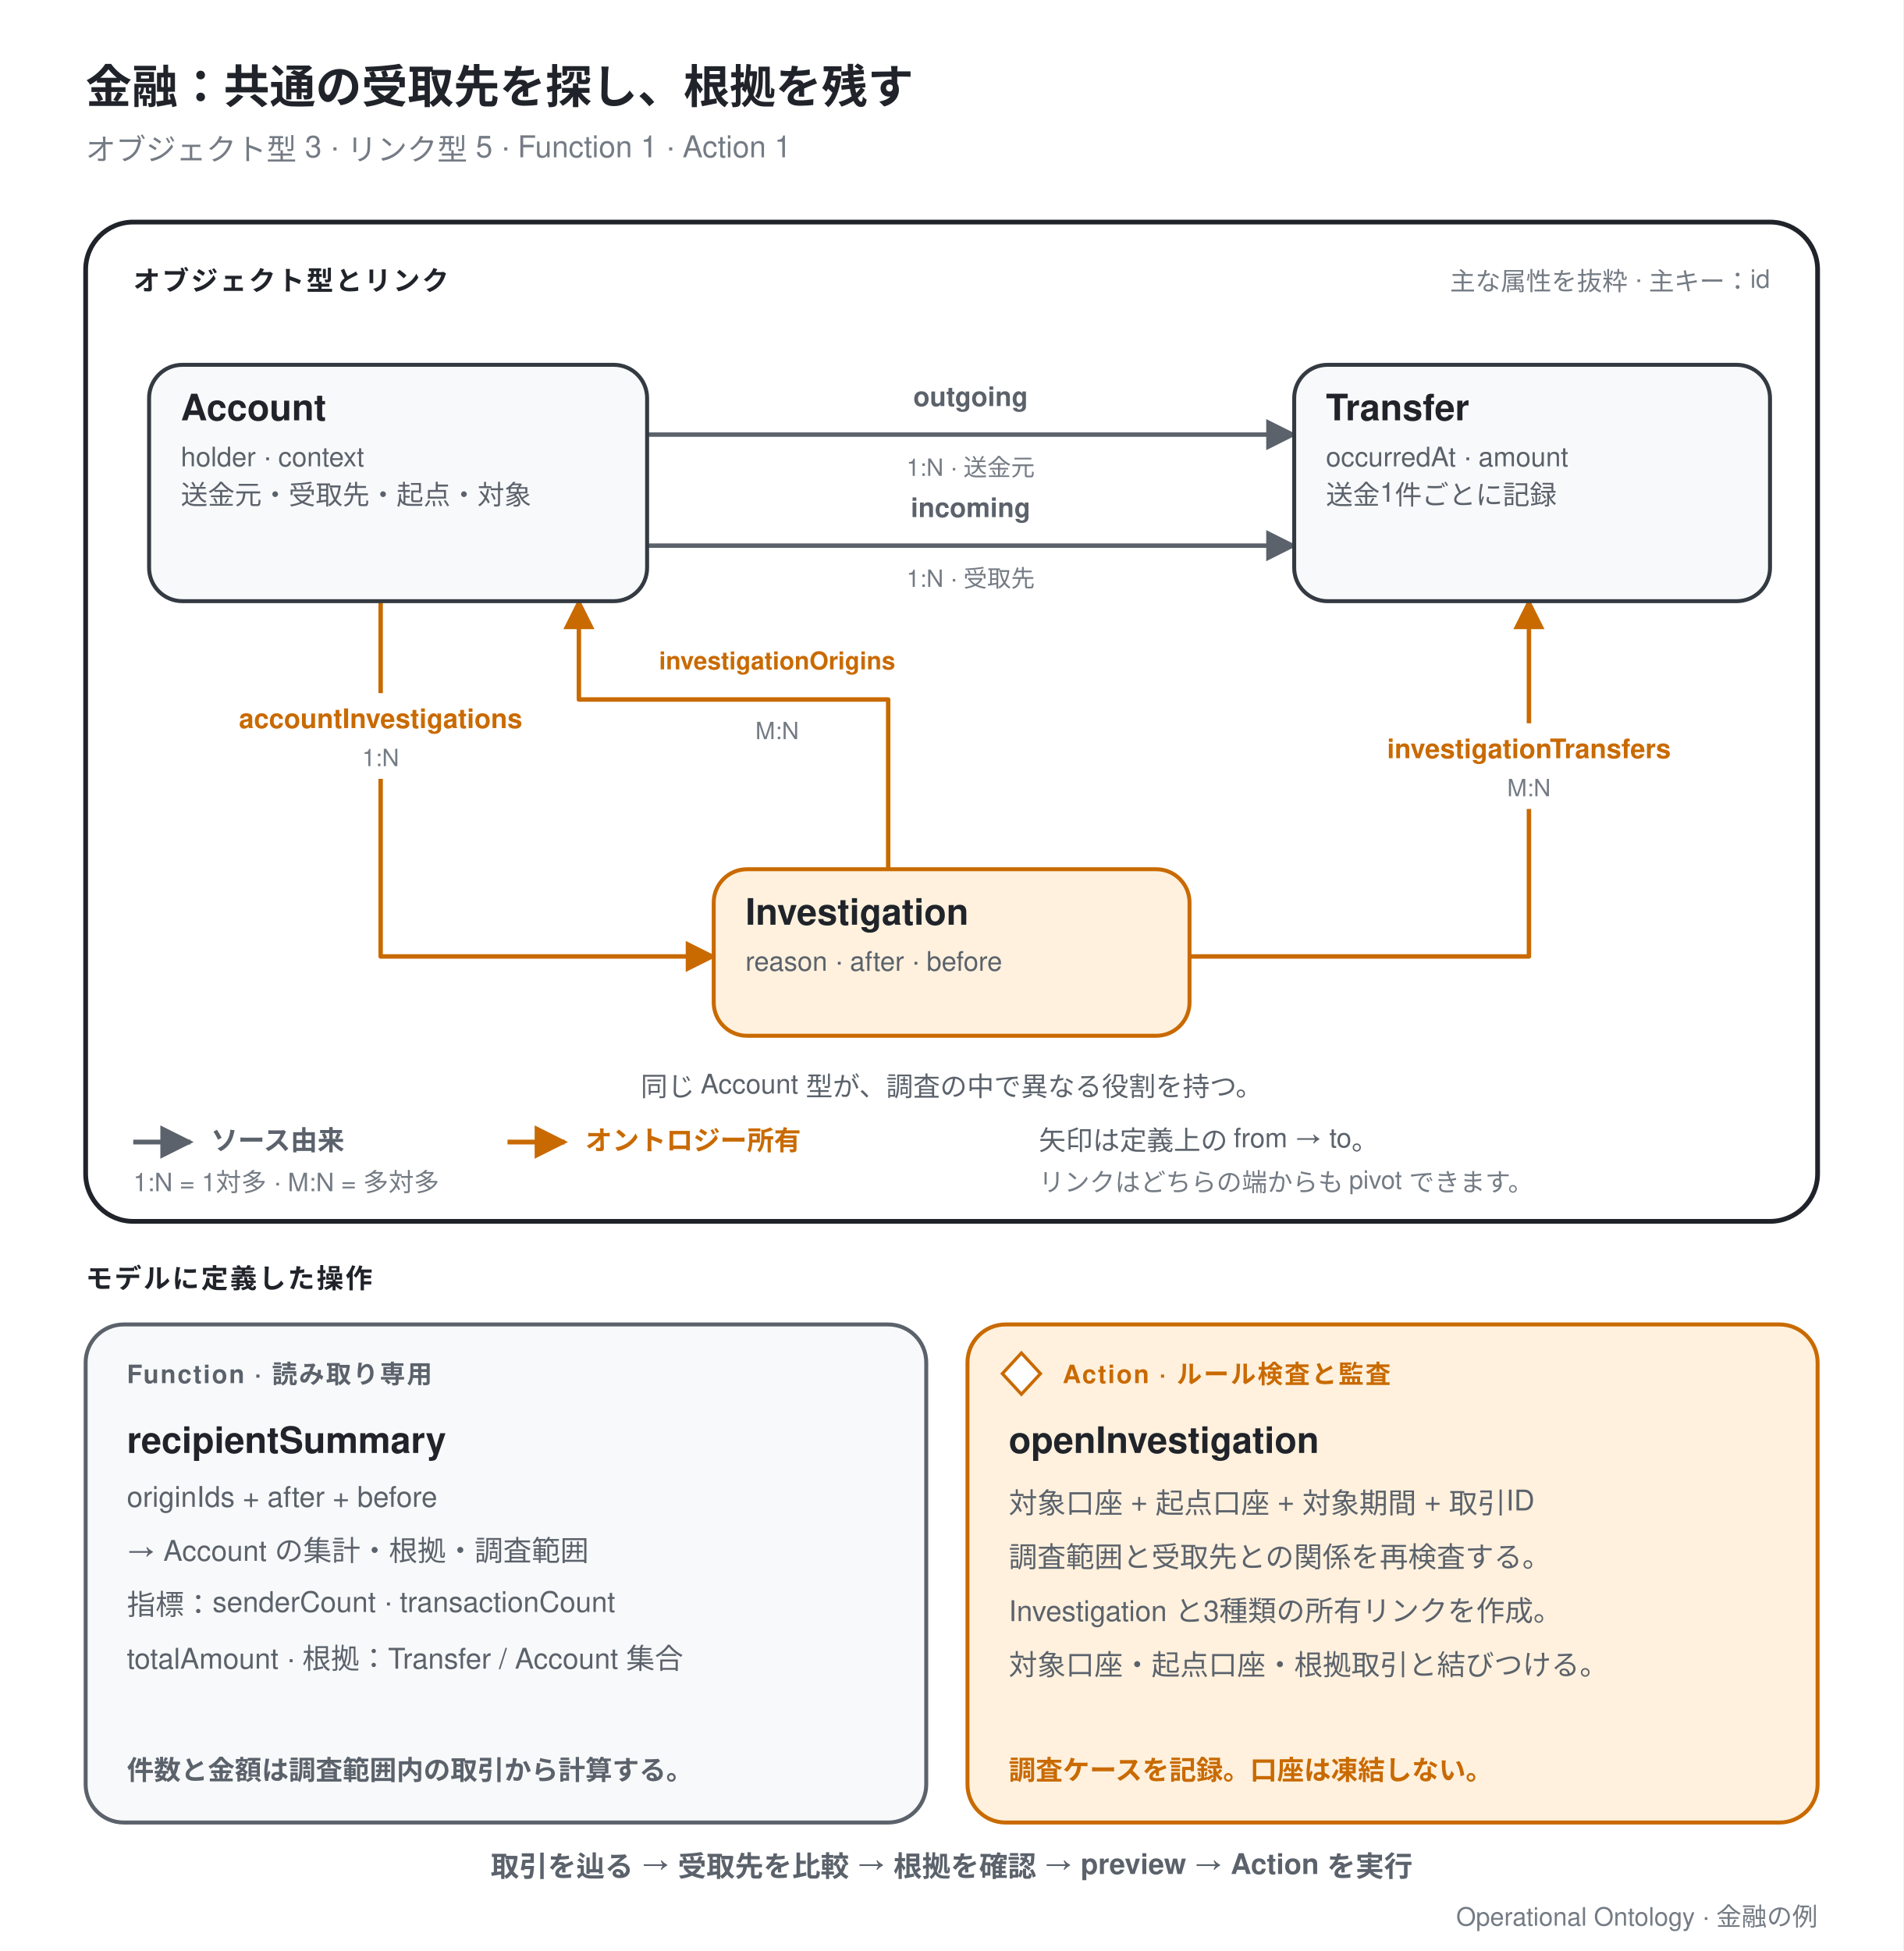
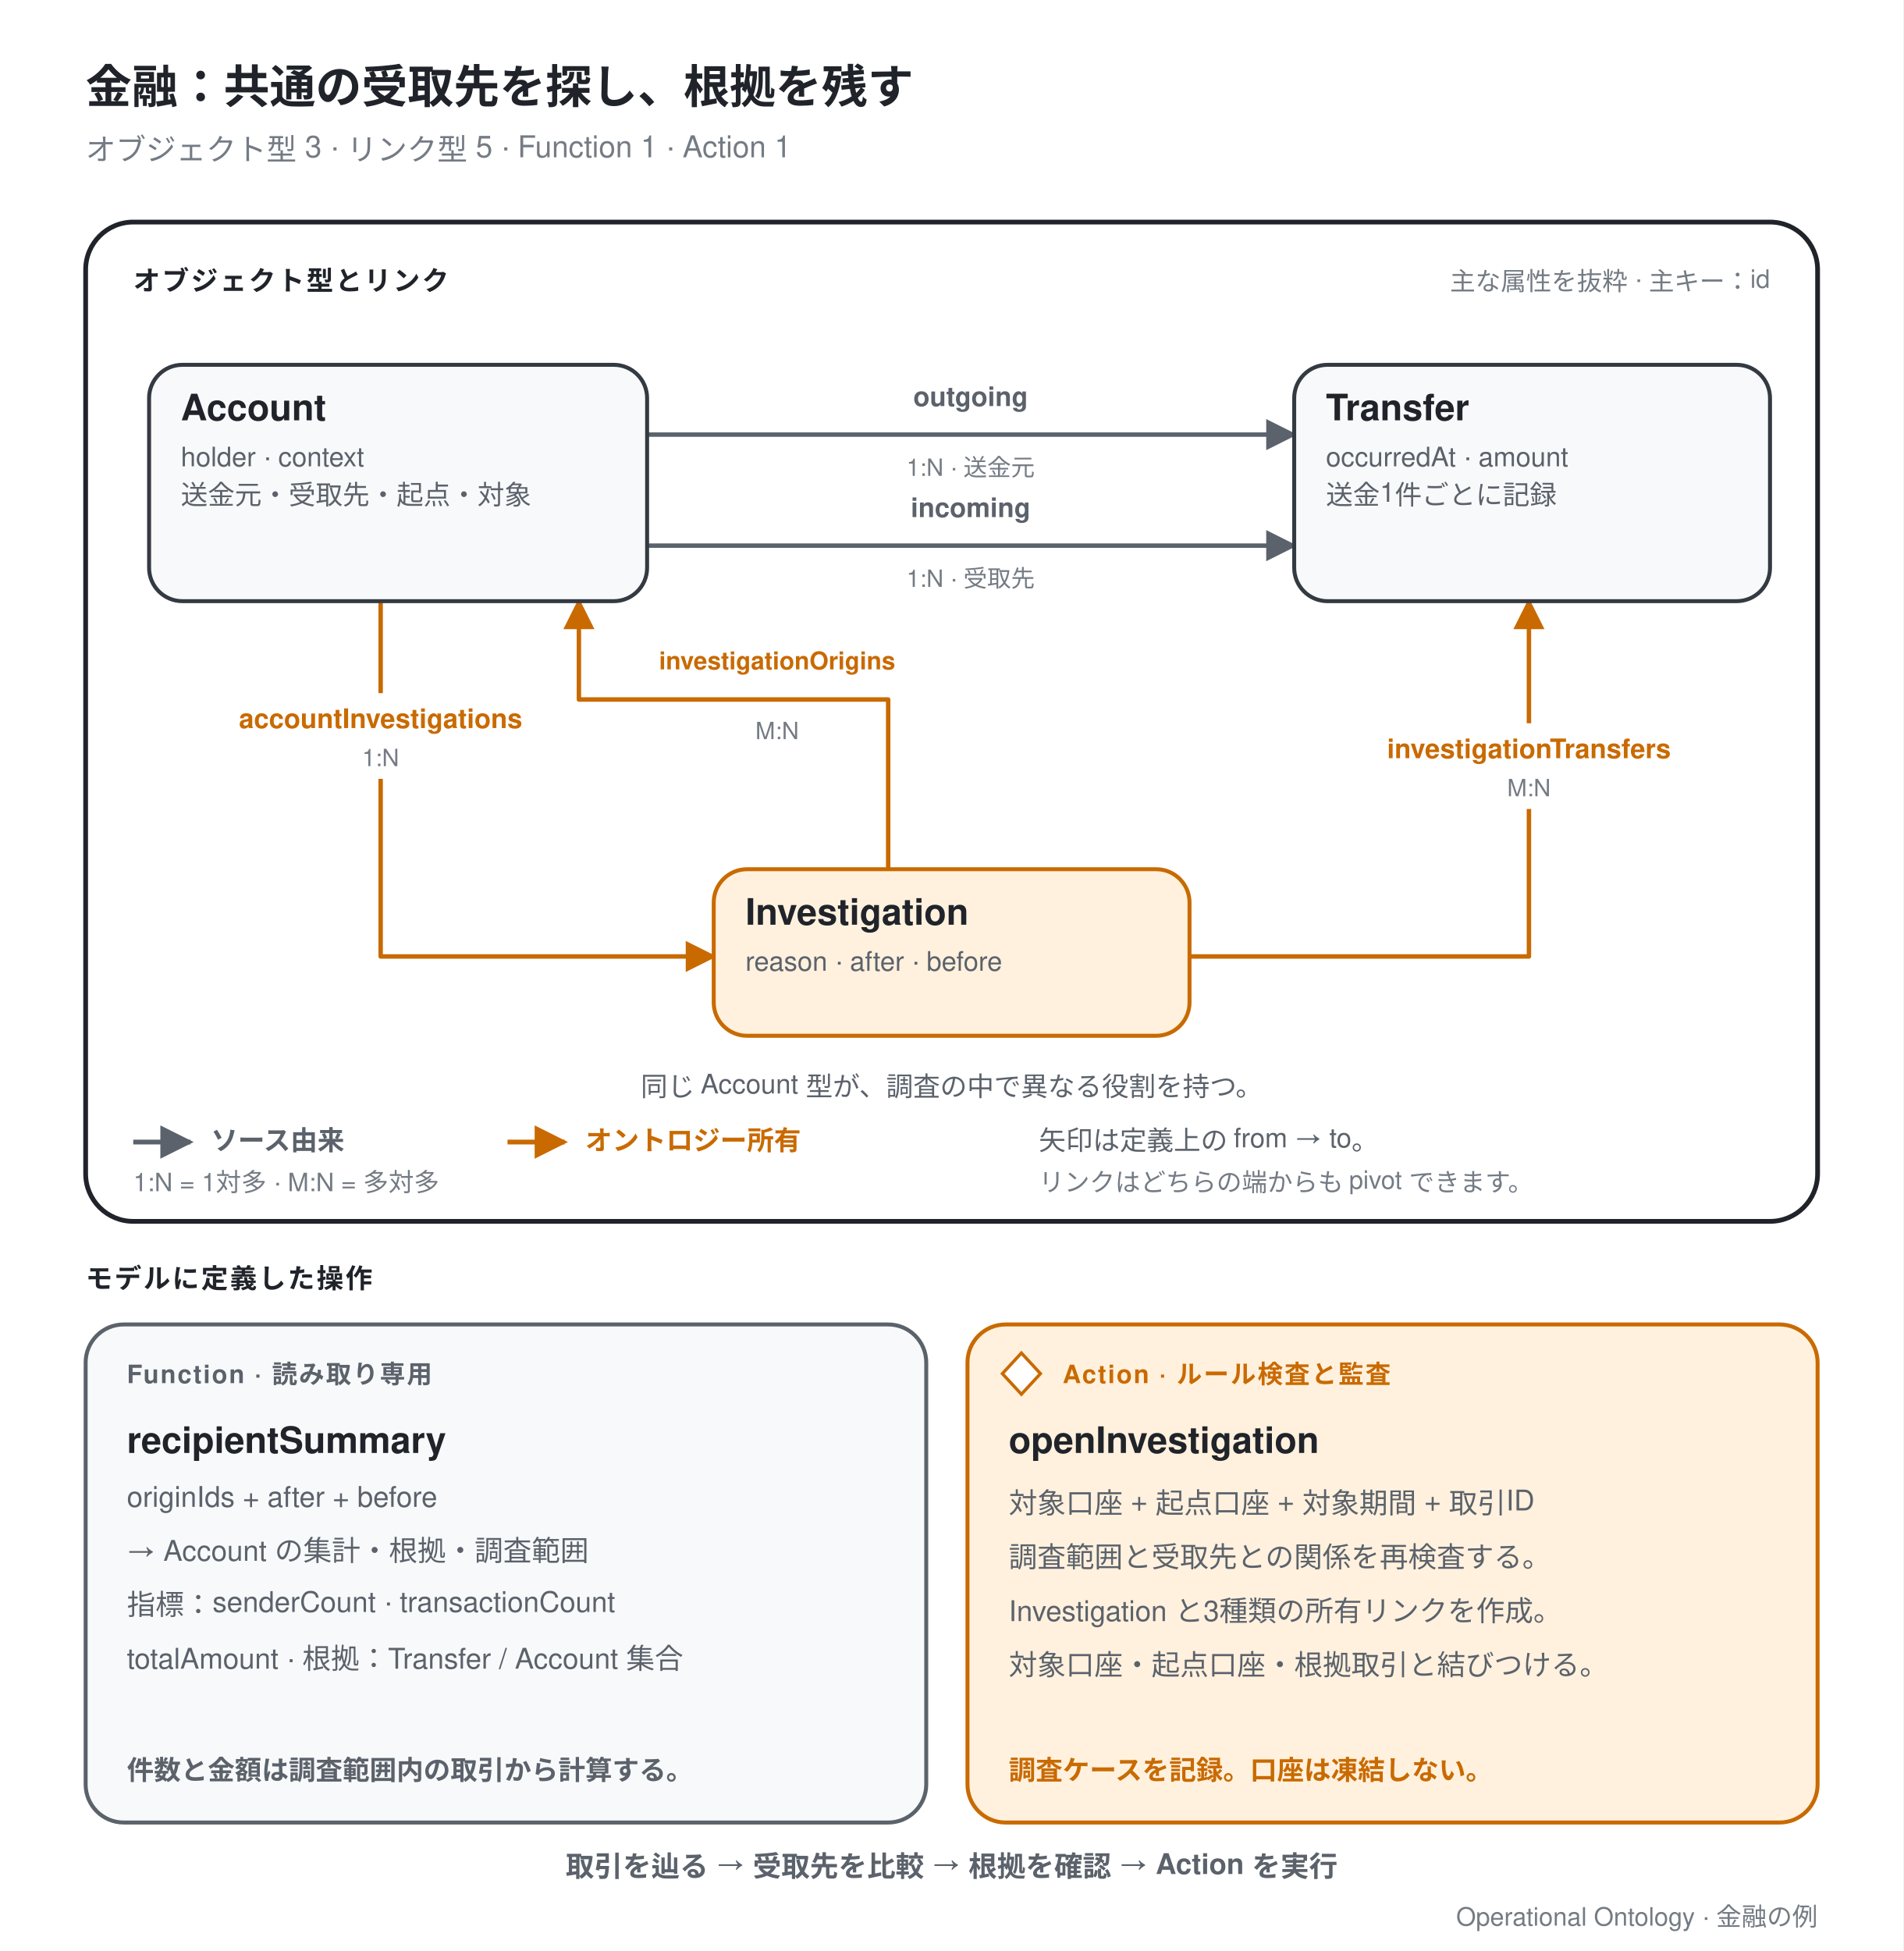
<svg xmlns="http://www.w3.org/2000/svg" xml:lang="ja" viewBox="0 0 1200 1230" role="img" aria-labelledby="title desc">
  <defs>
    <style>text { font-family: system-ui, -apple-system, BlinkMacSystemFont, "Segoe UI", Helvetica, Arial, "Hiragino Sans", "Noto Sans JP", sans-serif; }</style>
    <marker id="arrow-gray" viewBox="0 0 10 10" refX="9" refY="5" markerWidth="7" markerHeight="7" orient="auto-start-reverse">
      <path d="M 0 0 L 10 5 L 0 10 Z" fill="#5B626B" />
    </marker>
    <marker id="arrow-orange" viewBox="0 0 10 10" refX="9" refY="5" markerWidth="7" markerHeight="7" orient="auto-start-reverse">
      <path d="M 0 0 L 10 5 L 0 10 Z" fill="#C96A00" />
    </marker>
  </defs>
  <rect x="0" y="0" width="1200" height="1230" rx="0" fill="#FFFFFF" />
  <text x="54" y="65" text-anchor="start" font-size="29" font-weight="760" fill="#20242A">金融：共通の受取先を探し、根拠を残す</text>
  <text x="54" y="101" text-anchor="start" font-size="19" font-weight="500" fill="#747B84">オブジェクト型 3 · リンク型 5 · Function 1 · Action 1</text>
  <rect x="54" y="140" width="1092" height="630" rx="30" fill="#FFFFFF" stroke="#20242A" stroke-width="3" />
  <text x="84" y="183" text-anchor="start" font-size="17" font-weight="760" fill="#20242A" letter-spacing="1.2">オブジェクト型とリンク</text>
  <text x="1116" y="183" text-anchor="end" font-size="16" font-weight="500" fill="#747B84">主な属性を抜粋 · 主キー：id</text>
  <g data-link="outgoing" data-from="Account" data-to="Transfer" data-kind="one-to-many">
    <path d="M 408 274 H 816" fill="none" stroke="#5B626B" stroke-width="2.8" stroke-linecap="round" stroke-linejoin="round" marker-end="url(#arrow-gray)" />
    <text x="612" y="256" text-anchor="middle" font-size="17" font-weight="650" fill="#5B626B">outgoing</text>
    <text x="612" y="300" text-anchor="middle" font-size="15" font-weight="500" fill="#747B84">1:N · 送金元</text>
  </g>
  <g data-link="incoming" data-from="Account" data-to="Transfer" data-kind="one-to-many">
    <path d="M 408 344 H 816" fill="none" stroke="#5B626B" stroke-width="2.8" stroke-linecap="round" stroke-linejoin="round" marker-end="url(#arrow-gray)" />
    <text x="612" y="326" text-anchor="middle" font-size="17" font-weight="650" fill="#5B626B">incoming</text>
    <text x="612" y="370" text-anchor="middle" font-size="15" font-weight="500" fill="#747B84">1:N · 受取先</text>
  </g>
  <g data-link="accountInvestigations" data-from="Account" data-to="Investigation" data-kind="one-to-many">
    <path d="M 240 379 V 603 H 450" fill="none" stroke="#C96A00" stroke-width="2.8" stroke-linecap="round" stroke-linejoin="round" marker-end="url(#arrow-orange)" />
    <rect x="122.5" y="437" width="235" height="54" rx="6" fill="#FFFFFF" />
    <text x="240" y="459" text-anchor="middle" font-size="17" font-weight="650" fill="#C96A00">accountInvestigations</text>
    <text x="240" y="483" text-anchor="middle" font-size="15" font-weight="500" fill="#747B84">1:N</text>
  </g>
  <g data-link="investigationOrigins" data-from="Investigation" data-to="Account" data-kind="many-to-many">
    <path d="M 560 548 V 441 H 365 V 379" fill="none" stroke="#C96A00" stroke-width="2.8" stroke-linecap="round" stroke-linejoin="round" marker-end="url(#arrow-orange)" />
    <text x="490" y="422" text-anchor="middle" font-size="15.5" font-weight="650" fill="#C96A00">investigationOrigins</text>
    <text x="490" y="466" text-anchor="middle" font-size="15" font-weight="500" fill="#747B84">M:N</text>
  </g>
  <g data-link="investigationTransfers" data-from="Investigation" data-to="Transfer" data-kind="many-to-many">
    <path d="M 750 603 H 964 V 379" fill="none" stroke="#C96A00" stroke-width="2.8" stroke-linecap="round" stroke-linejoin="round" marker-end="url(#arrow-orange)" />
    <rect x="846.0" y="456" width="236" height="54" rx="6" fill="#FFFFFF" />
    <text x="964" y="478" text-anchor="middle" font-size="17" font-weight="650" fill="#C96A00">investigationTransfers</text>
    <text x="964" y="502" text-anchor="middle" font-size="15" font-weight="500" fill="#747B84">M:N</text>
  </g>
  <g data-object="Account" data-properties="holder context">
    <rect x="94" y="230" width="314" height="149" rx="21" fill="#F8F9FA" stroke="#343A42" stroke-width="2.5" />
    <text x="114" y="265" text-anchor="start" font-size="23" font-weight="730" fill="#20242A">Account</text>
    <text x="114" y="294" text-anchor="start" font-size="17" font-weight="500" fill="#5B626B">holder · context</text>
    <text x="114" y="318" text-anchor="start" font-size="17" font-weight="500" fill="#5B626B">送金元・受取先・起点・対象</text>
  </g>
  <g data-object="Transfer" data-properties="occurredAt amount">
    <rect x="816" y="230" width="300" height="149" rx="21" fill="#F8F9FA" stroke="#343A42" stroke-width="2.5" />
    <text x="836" y="265" text-anchor="start" font-size="23" font-weight="730" fill="#20242A">Transfer</text>
    <text x="836" y="294" text-anchor="start" font-size="17" font-weight="500" fill="#5B626B">occurredAt · amount</text>
    <text x="836" y="318" text-anchor="start" font-size="17" font-weight="500" fill="#5B626B">送金1件ごとに記録</text>
  </g>
  <g data-object="Investigation" data-properties="reason after before">
    <rect x="450" y="548" width="300" height="105" rx="21" fill="#FFF1DE" stroke="#C96A00" stroke-width="2.5" />
    <text x="470" y="583" text-anchor="start" font-size="23" font-weight="730" fill="#20242A">Investigation</text>
    <text x="470" y="612" text-anchor="start" font-size="17" font-weight="500" fill="#5B626B">reason · after · before</text>
  </g>
  <text x="600" y="691" text-anchor="middle" font-size="17" font-weight="500" fill="#5B626B">同じ Account 型が、調査の中で異なる役割を持つ。</text>
  <path d="M 84 720 H 120" stroke="#5B626B" stroke-width="3" marker-end="url(#arrow-gray)" />
  <text x="133" y="725" text-anchor="start" font-size="17" font-weight="600" fill="#5B626B">ソース由来</text>
  <path d="M 320 720 H 356" stroke="#C96A00" stroke-width="3" marker-end="url(#arrow-orange)" />
  <text x="369" y="725" text-anchor="start" font-size="17" font-weight="600" fill="#C96A00">オントロジー所有</text>
  <text x="655" y="725" text-anchor="start" font-size="17" font-weight="500" fill="#5B626B">矢印は定義上の from → to。</text>
  <text x="84" y="751" text-anchor="start" font-size="16" font-weight="500" fill="#747B84">1:N = 1対多 · M:N = 多対多</text>
  <text x="655" y="751" text-anchor="start" font-size="16" font-weight="500" fill="#747B84">リンクはどちらの端からも pivot できます。</text>
  <text x="54" y="812" text-anchor="start" font-size="17" font-weight="760" fill="#20242A" letter-spacing="1.2">モデルに定義した操作</text>
  <rect x="54" y="835" width="530" height="314" rx="24" fill="#F8F9FA" stroke="#5B626B" stroke-width="2.5" />
  <rect x="610" y="835" width="536" height="314" rx="24" fill="#FFF1DE" stroke="#C96A00" stroke-width="2.5" />
  <text x="80" y="872" text-anchor="start" font-size="16" font-weight="750" fill="#5B626B" letter-spacing="1">Function · 読み取り専用</text>
  <path d="M 644 853 L 656 866 L 644 879 L 632 866 Z" fill="#FFFFFF" stroke="#C96A00" stroke-width="2" />
  <text x="670" y="872" text-anchor="start" font-size="16" font-weight="750" fill="#C96A00" letter-spacing="1">Action · ルール検査と監査</text>
  <g data-function="recipientSummary">
    <text x="80" y="916" text-anchor="start" font-size="23" font-weight="730" fill="#20242A">recipientSummary</text>
    <text x="80" y="950" text-anchor="start" font-size="18" font-weight="500" fill="#5B626B">originIds + after + before</text>
    <text x="80" y="984" text-anchor="start" font-size="18" font-weight="500" fill="#5B626B">→ Account の集計・根拠・調査範囲</text>
    <text x="80" y="1018" text-anchor="start" font-size="18" font-weight="500" fill="#5B626B">指標：senderCount · transactionCount</text>
    <text x="80" y="1052" text-anchor="start" font-size="18" font-weight="500" fill="#5B626B">totalAmount · 根拠：Transfer / Account 集合</text>
  </g>
  <text x="80" y="1122" text-anchor="start" font-size="17" font-weight="550" fill="#5B626B">件数と金額は調査範囲内の取引から計算する。</text>
  <g data-action="openInvestigation">
    <text x="636" y="916" text-anchor="start" font-size="23" font-weight="730" fill="#20242A">openInvestigation</text>
    <text x="636" y="954" text-anchor="start" font-size="18" font-weight="500" fill="#5B626B">対象口座 + 起点口座 + 対象期間 + 取引ID</text>
    <text x="636" y="988" text-anchor="start" font-size="18" font-weight="500" fill="#5B626B">調査範囲と受取先との関係を再検査する。</text>
    <text x="636" y="1022" text-anchor="start" font-size="18" font-weight="500" fill="#5B626B">Investigation と3種類の所有リンクを作成。</text>
    <text x="636" y="1056" text-anchor="start" font-size="18" font-weight="500" fill="#5B626B">対象口座・起点口座・根拠取引と結びつける。</text>
    <text x="636" y="1122" text-anchor="start" font-size="17" font-weight="650" fill="#C96A00">調査ケースを記録。口座は凍結しない。</text>
  </g>
-   <text x="600" y="1183" text-anchor="middle" font-size="18" font-weight="550" fill="#5B626B">取引を辿る → 受取先を比較 → 根拠を確認 → preview → Action を実行</text>
+   <text x="600" y="1183" text-anchor="middle" font-size="18" font-weight="550" fill="#5B626B">取引を辿る → 受取先を比較 → 根拠を確認 → Action を実行</text>
  <text x="1146" y="1214" text-anchor="end" font-size="16" font-weight="500" fill="#747B84">Operational Ontology · 金融の例</text>
</svg>
